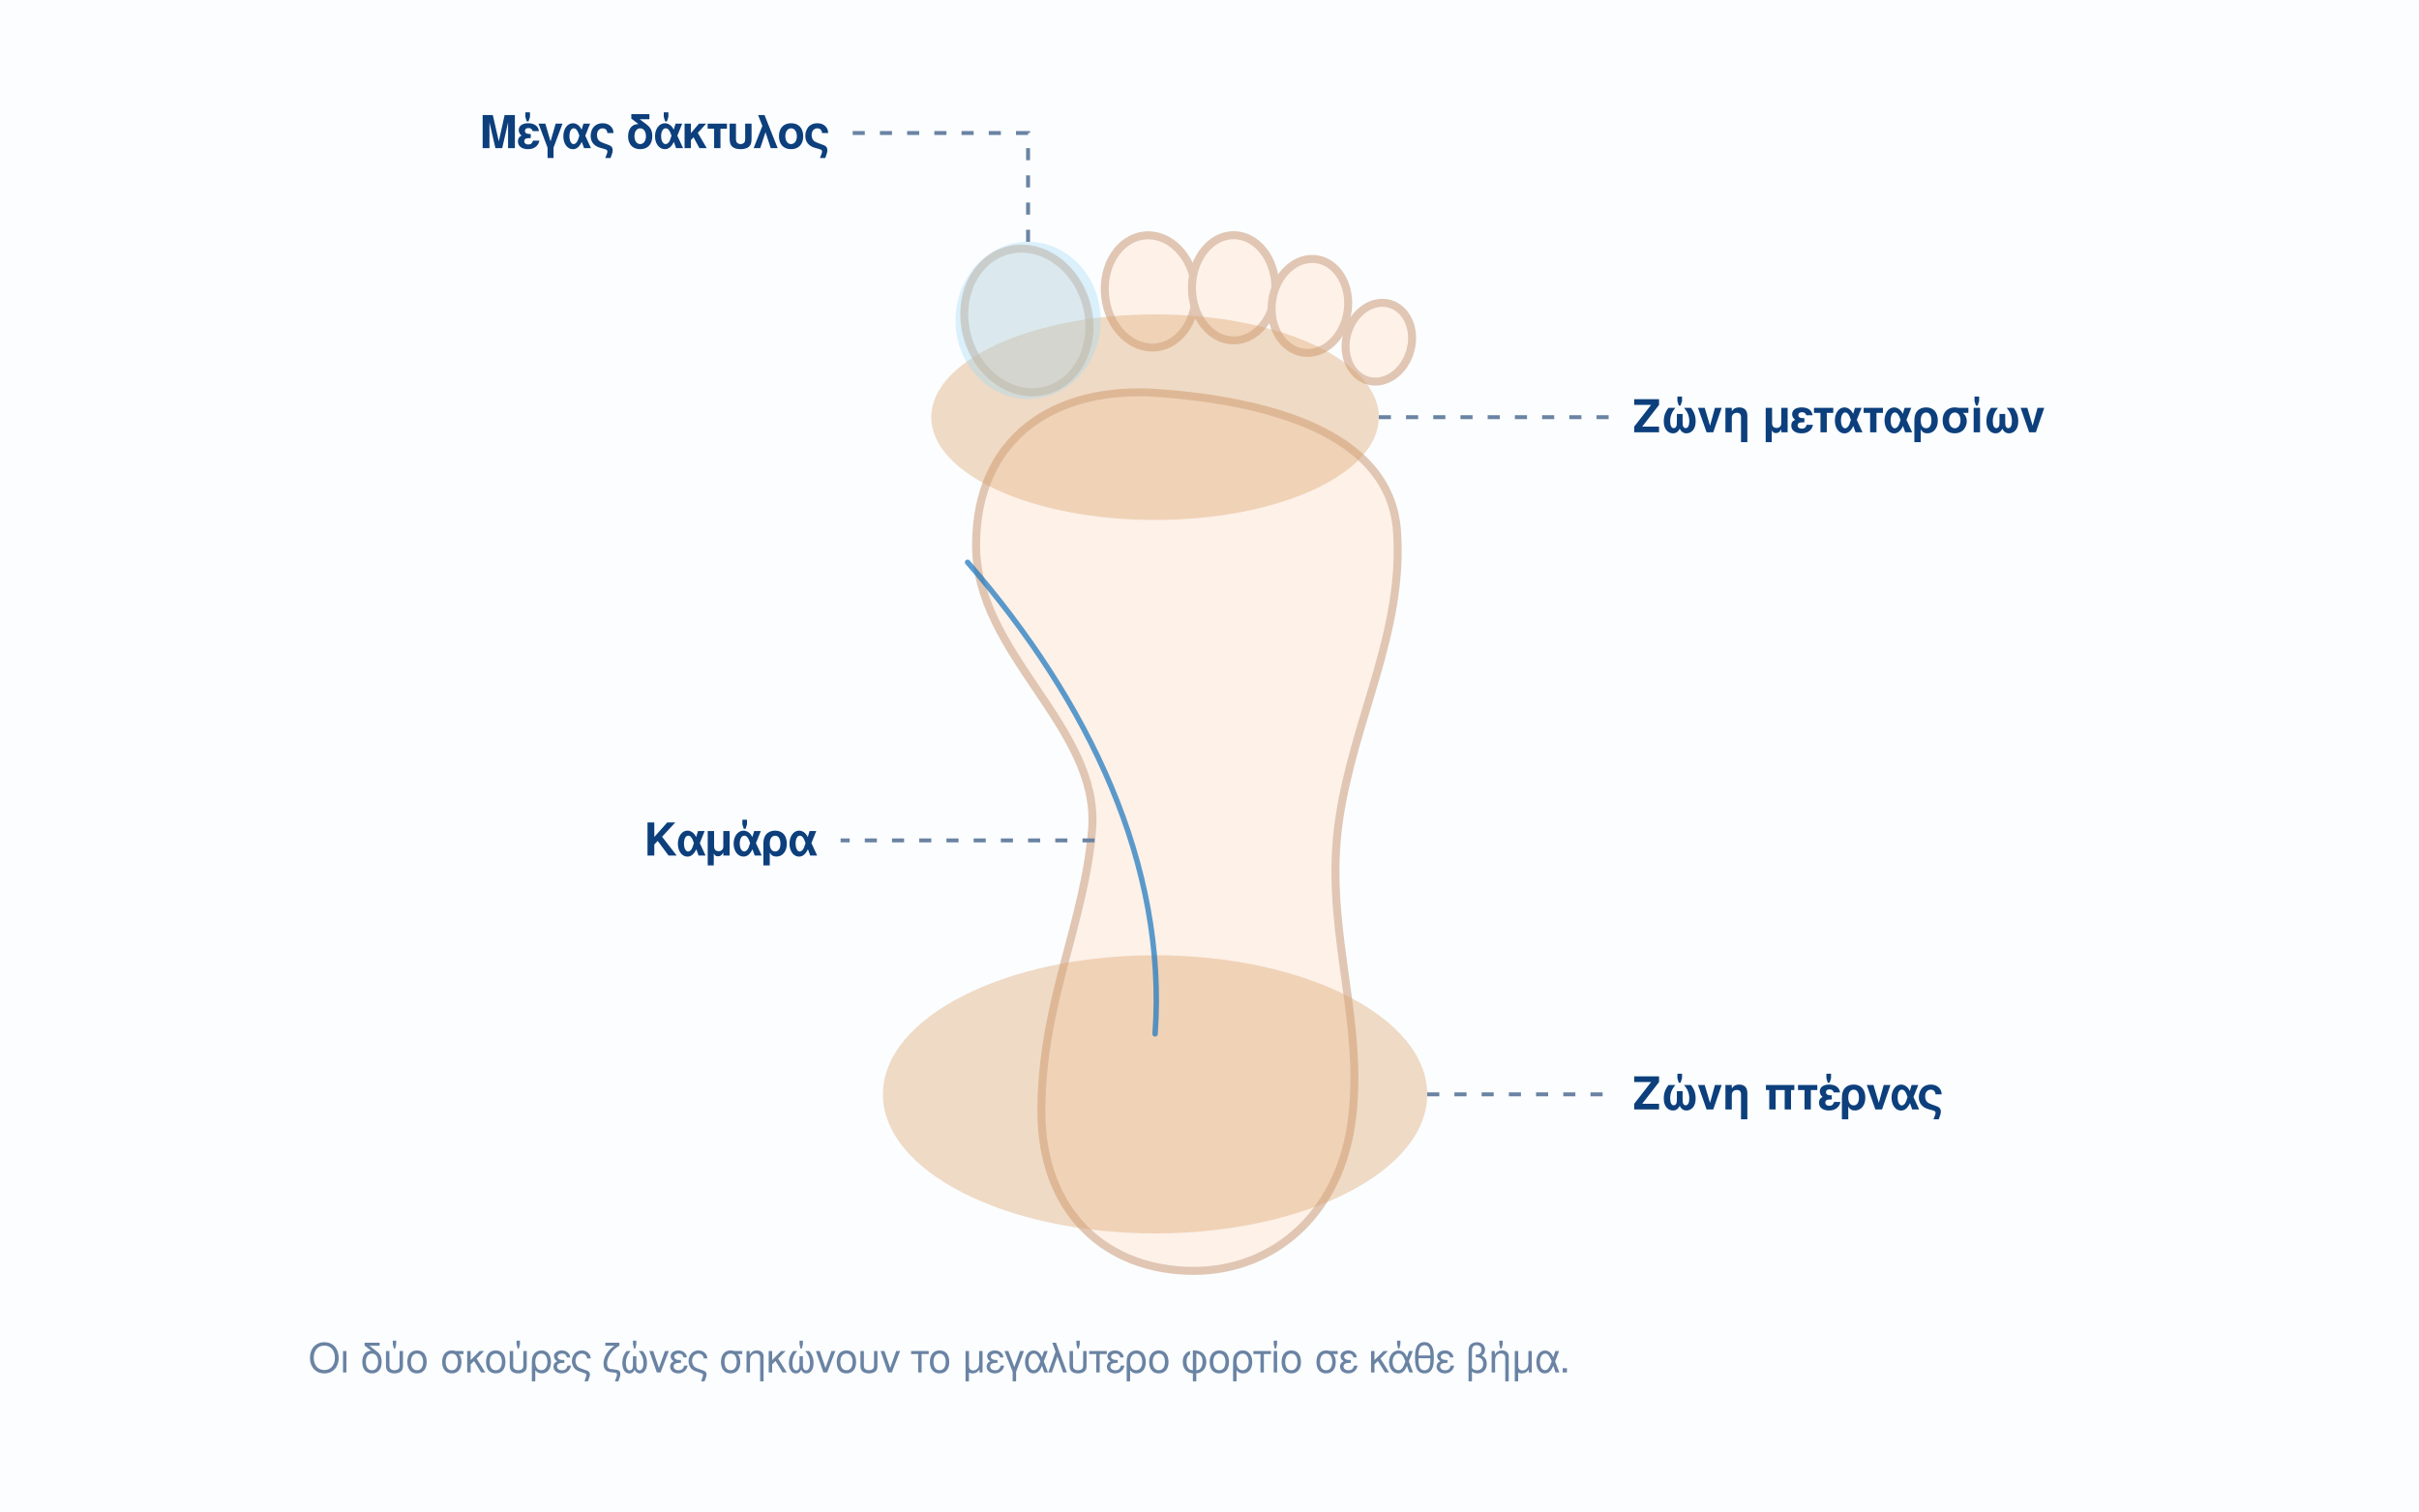
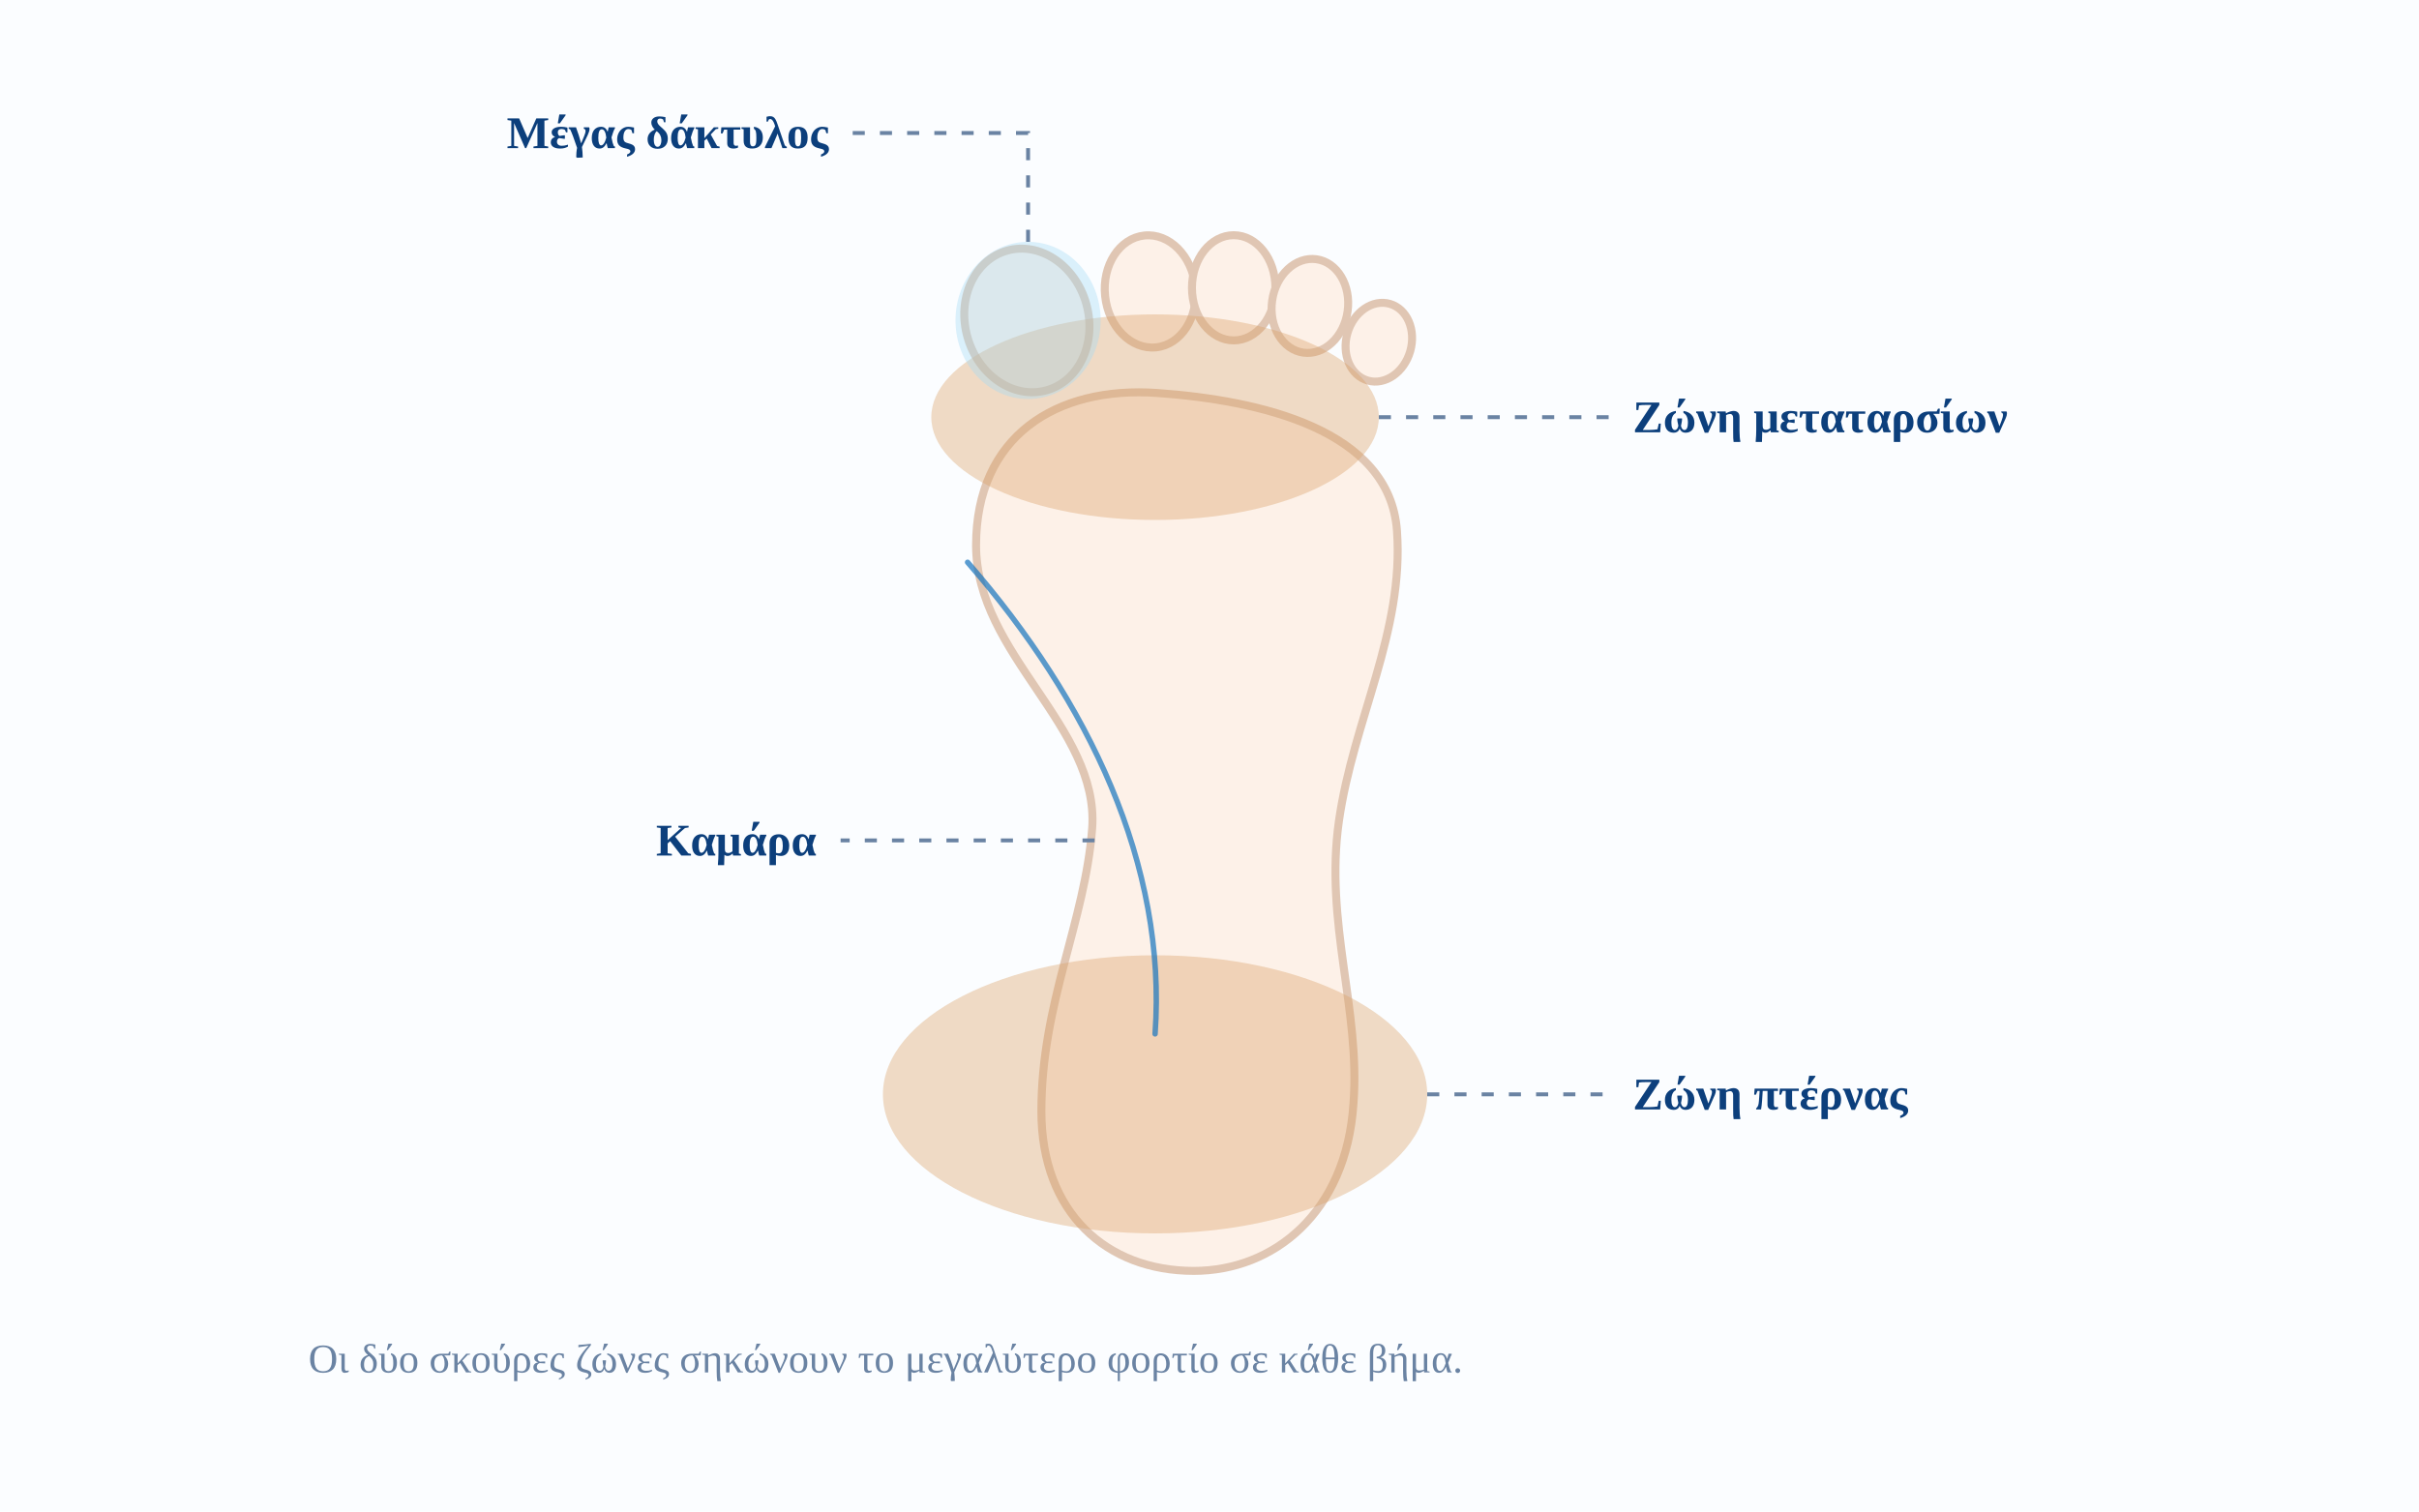
<svg xmlns="http://www.w3.org/2000/svg" viewBox="0 0 800 500" width="800" height="500" role="img" aria-label="Ζώνες πίεσης του πέλματος">
  <rect width="800" height="500" fill="#fbfdff" />
  <g transform="translate(62,10)">
    <g transform="translate(220,60) scale(1.2)">
      <path d="M34 92C34 62 56 48 84 50C112 52 148 60 150 88C152 116 138 140 134 168C130 196 140 220 138 246C136 276 116 292 94 292C70 292 52 276 52 248C52 218 64 196 66 170C68 142 34 122 34 92Z" fill="#fdf1e8" stroke="#e0c6b3" stroke-width="2.2" />
      <ellipse cx="48" cy="30" rx="17" ry="20" transform="rotate(-16 48 30)" fill="#fdf1e8" stroke="#e0c6b3" stroke-width="2.2" />
      <ellipse cx="82" cy="22" rx="12.5" ry="15.5" transform="rotate(-6 82 22)" fill="#fdf1e8" stroke="#e0c6b3" stroke-width="2.2" />
      <ellipse cx="105" cy="21" rx="11.5" ry="14.5" transform="rotate(0 105 21)" fill="#fdf1e8" stroke="#e0c6b3" stroke-width="2.2" />
      <ellipse cx="126" cy="26" rx="10.5" ry="13" transform="rotate(8 126 26)" fill="#fdf1e8" stroke="#e0c6b3" stroke-width="2.2" />
      <ellipse cx="145" cy="36" rx="9" ry="11" transform="rotate(16 145 36)" fill="#fdf1e8" stroke="#e0c6b3" stroke-width="2.2" />
    </g>
    <ellipse cx="320" cy="128" rx="74" ry="34" fill="#d9a066" opacity=".38" />
    <ellipse cx="320" cy="352" rx="90" ry="46" fill="#d9a066" opacity=".38" />
    <ellipse cx="278" cy="96" rx="24" ry="26" fill="#a3d9f4" opacity=".38" />
    <g fill="none" stroke="#1673bd" stroke-width="1.8" opacity=".7" stroke-linecap="round">
      <path d="M258 176c40 46 66 100 62 156" />
    </g>
    <path d="M394 128H470" fill="none" stroke="#6a83a3" stroke-width="1.3" stroke-dasharray="4 5" />
-     <text x="478" y="133" font-family="Manrope,-apple-system,BlinkMacSystemFont,'Segoe UI',Helvetica,Arial,sans-serif" font-size="15" font-weight="560" fill="#0c3f7c" text-anchor="start">Ζώνη μεταταρσίων</text>
+     <text x="478" y="133" font-family="M PLUS Rounded 1c,Manrope,-apple-system,BlinkMacSystemFont,'Segoe UI',Helvetica,Arial,sans-serif" font-size="15" font-weight="560" fill="#0c3f7c" text-anchor="start">Ζώνη μεταταρσίων</text>
    <path d="M410 352H470" fill="none" stroke="#6a83a3" stroke-width="1.3" stroke-dasharray="4 5" />
-     <text x="478" y="357" font-family="Manrope,-apple-system,BlinkMacSystemFont,'Segoe UI',Helvetica,Arial,sans-serif" font-size="15" font-weight="560" fill="#0c3f7c" text-anchor="start">Ζώνη πτέρνας</text>
+     <text x="478" y="357" font-family="M PLUS Rounded 1c,Manrope,-apple-system,BlinkMacSystemFont,'Segoe UI',Helvetica,Arial,sans-serif" font-size="15" font-weight="560" fill="#0c3f7c" text-anchor="start">Ζώνη πτέρνας</text>
    <path d="M278 70V34h-58" fill="none" stroke="#6a83a3" stroke-width="1.3" stroke-dasharray="4 5" />
-     <text x="212" y="39" font-family="Manrope,-apple-system,BlinkMacSystemFont,'Segoe UI',Helvetica,Arial,sans-serif" font-size="15" font-weight="560" fill="#0c3f7c" text-anchor="end">Μέγας δάκτυλος</text>
+     <text x="212" y="39" font-family="M PLUS Rounded 1c,Manrope,-apple-system,BlinkMacSystemFont,'Segoe UI',Helvetica,Arial,sans-serif" font-size="15" font-weight="560" fill="#0c3f7c" text-anchor="end">Μέγας δάκτυλος</text>
    <path d="M300 268h-84" fill="none" stroke="#6a83a3" stroke-width="1.3" stroke-dasharray="4 5" />
-     <text x="208" y="273" font-family="Manrope,-apple-system,BlinkMacSystemFont,'Segoe UI',Helvetica,Arial,sans-serif" font-size="15" font-weight="560" fill="#0c3f7c" text-anchor="end">Καμάρα</text>
-     <text x="40" y="444" font-family="Manrope,-apple-system,BlinkMacSystemFont,'Segoe UI',Helvetica,Arial,sans-serif" font-size="13.5" font-weight="420" fill="#6a83a3" text-anchor="start">Οι δύο σκούρες ζώνες σηκώνουν το μεγαλύτερο φορτίο σε κάθε βήμα.</text>
+     <text x="208" y="273" font-family="M PLUS Rounded 1c,Manrope,-apple-system,BlinkMacSystemFont,'Segoe UI',Helvetica,Arial,sans-serif" font-size="15" font-weight="560" fill="#0c3f7c" text-anchor="end">Καμάρα</text>
+     <text x="40" y="444" font-family="M PLUS Rounded 1c,Manrope,-apple-system,BlinkMacSystemFont,'Segoe UI',Helvetica,Arial,sans-serif" font-size="13.5" font-weight="420" fill="#6a83a3" text-anchor="start">Οι δύο σκούρες ζώνες σηκώνουν το μεγαλύτερο φορτίο σε κάθε βήμα.</text>
  </g>
</svg>
